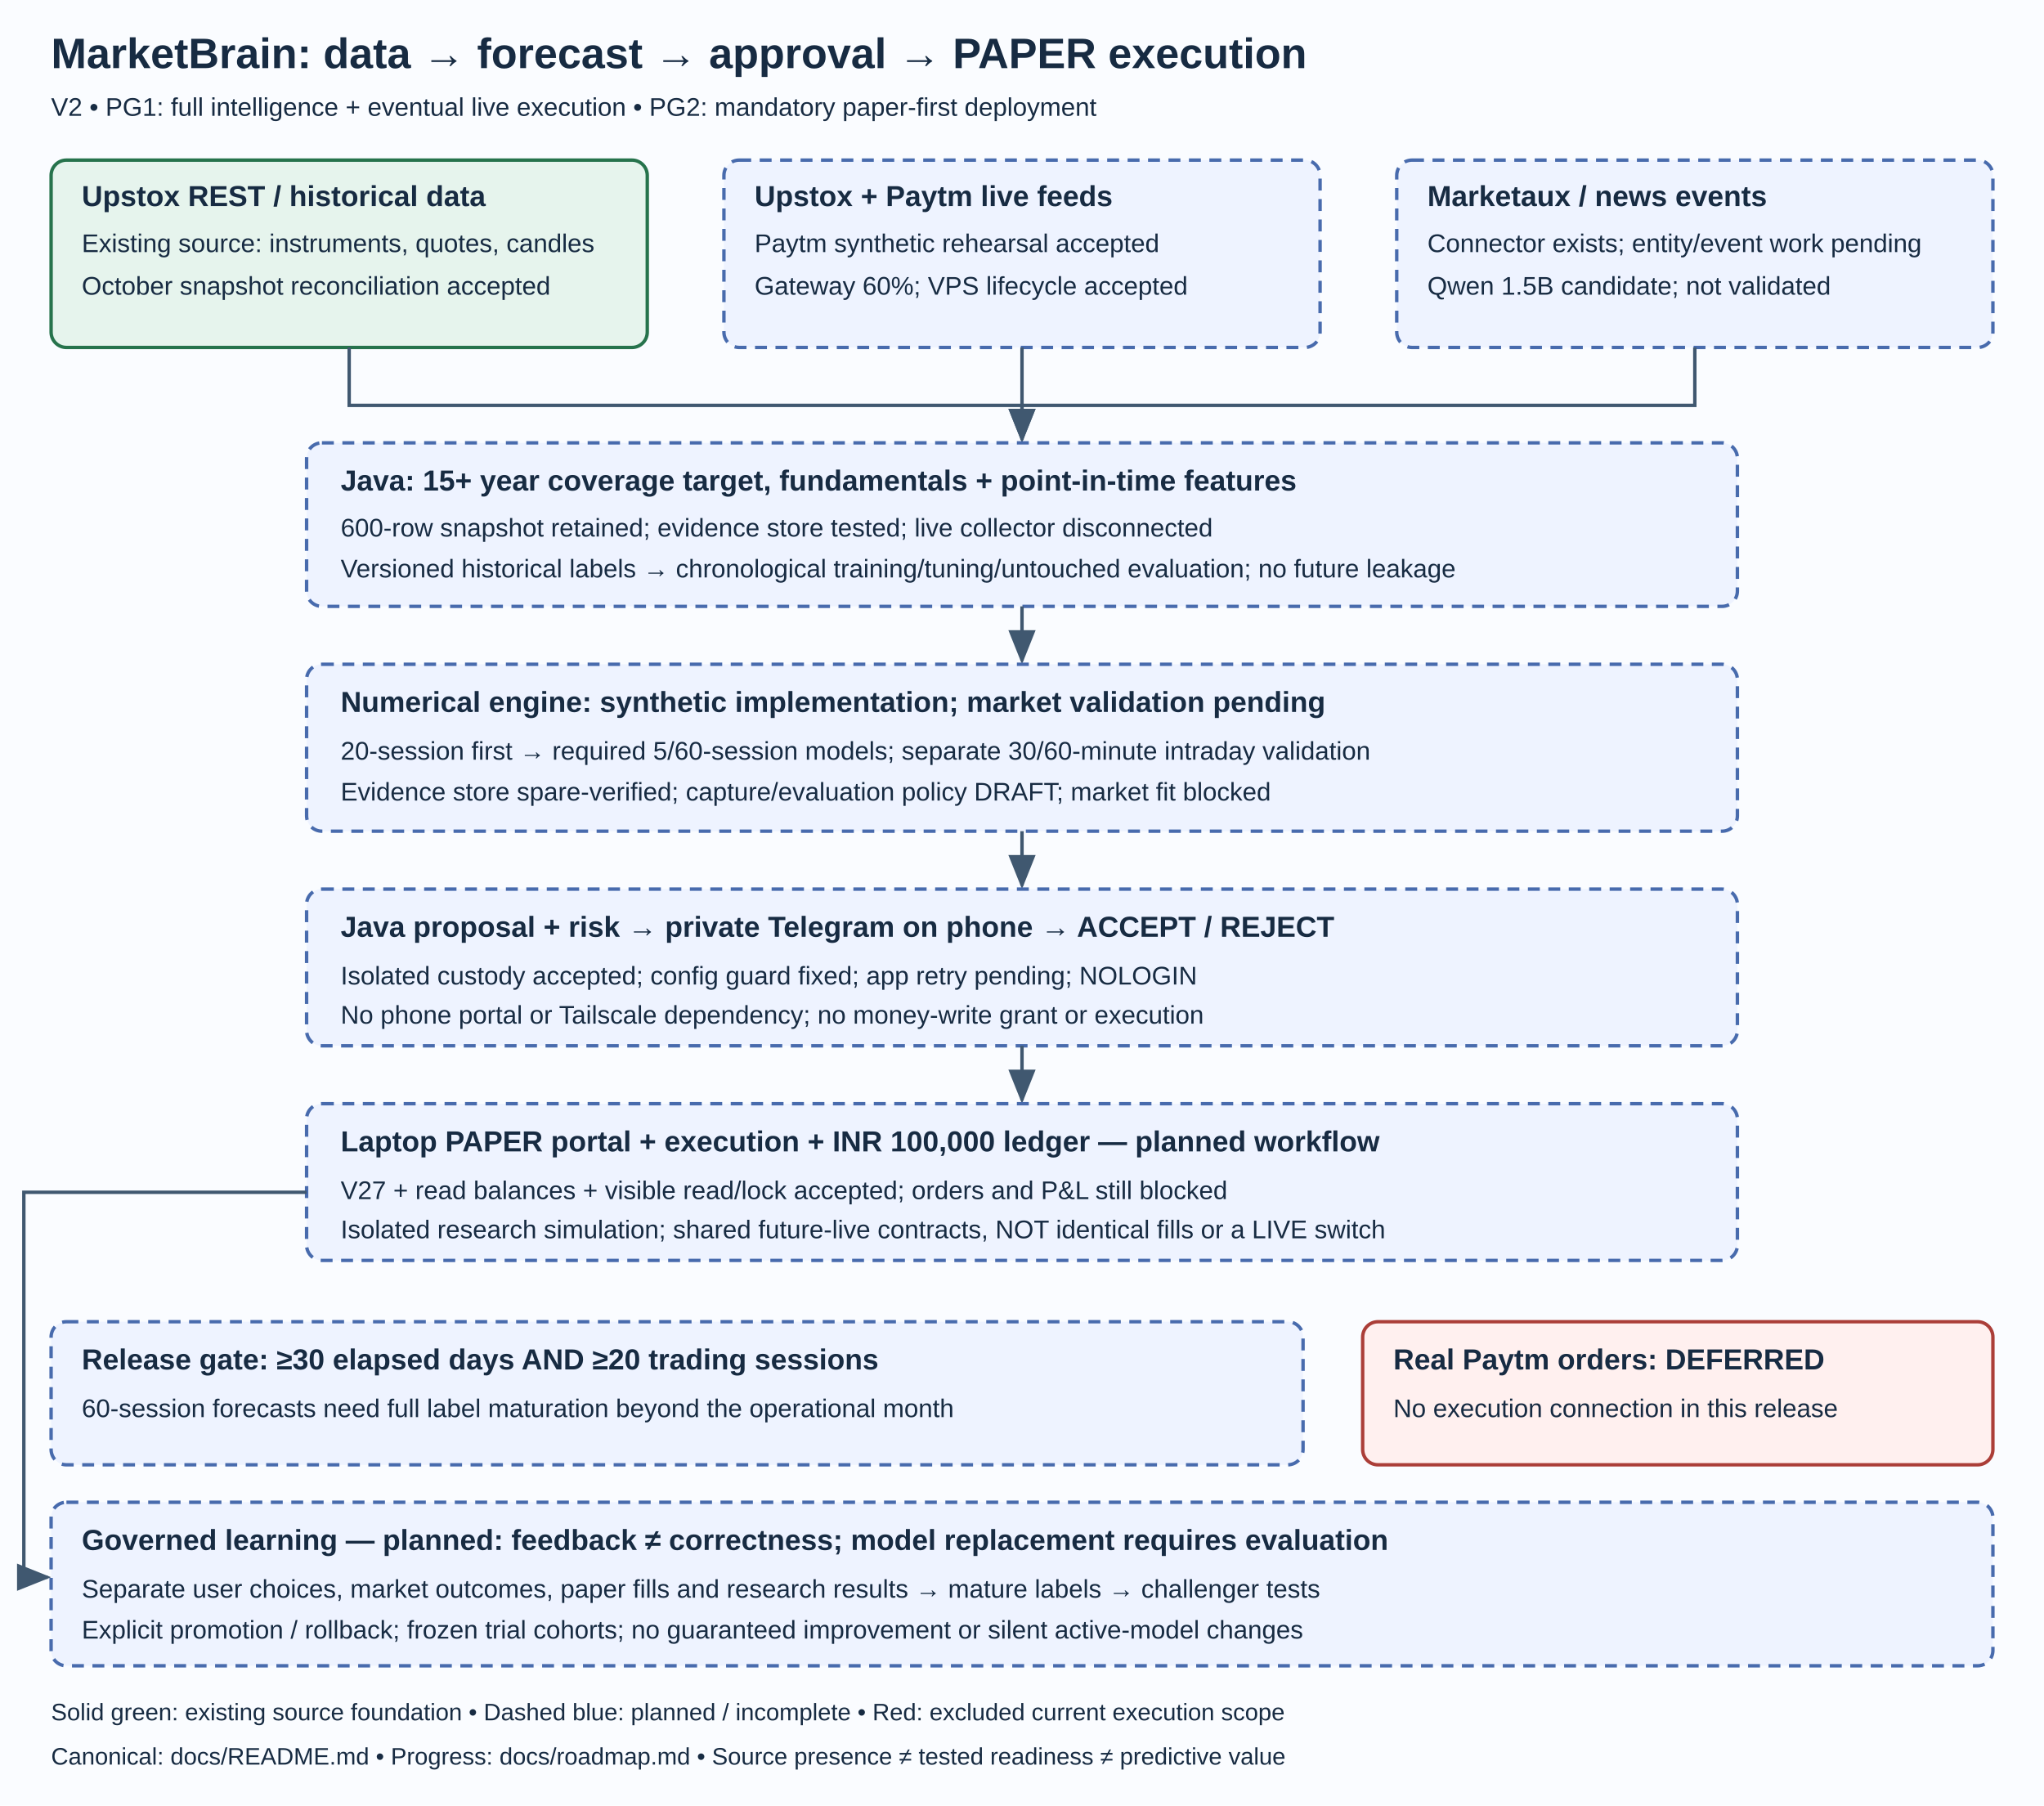
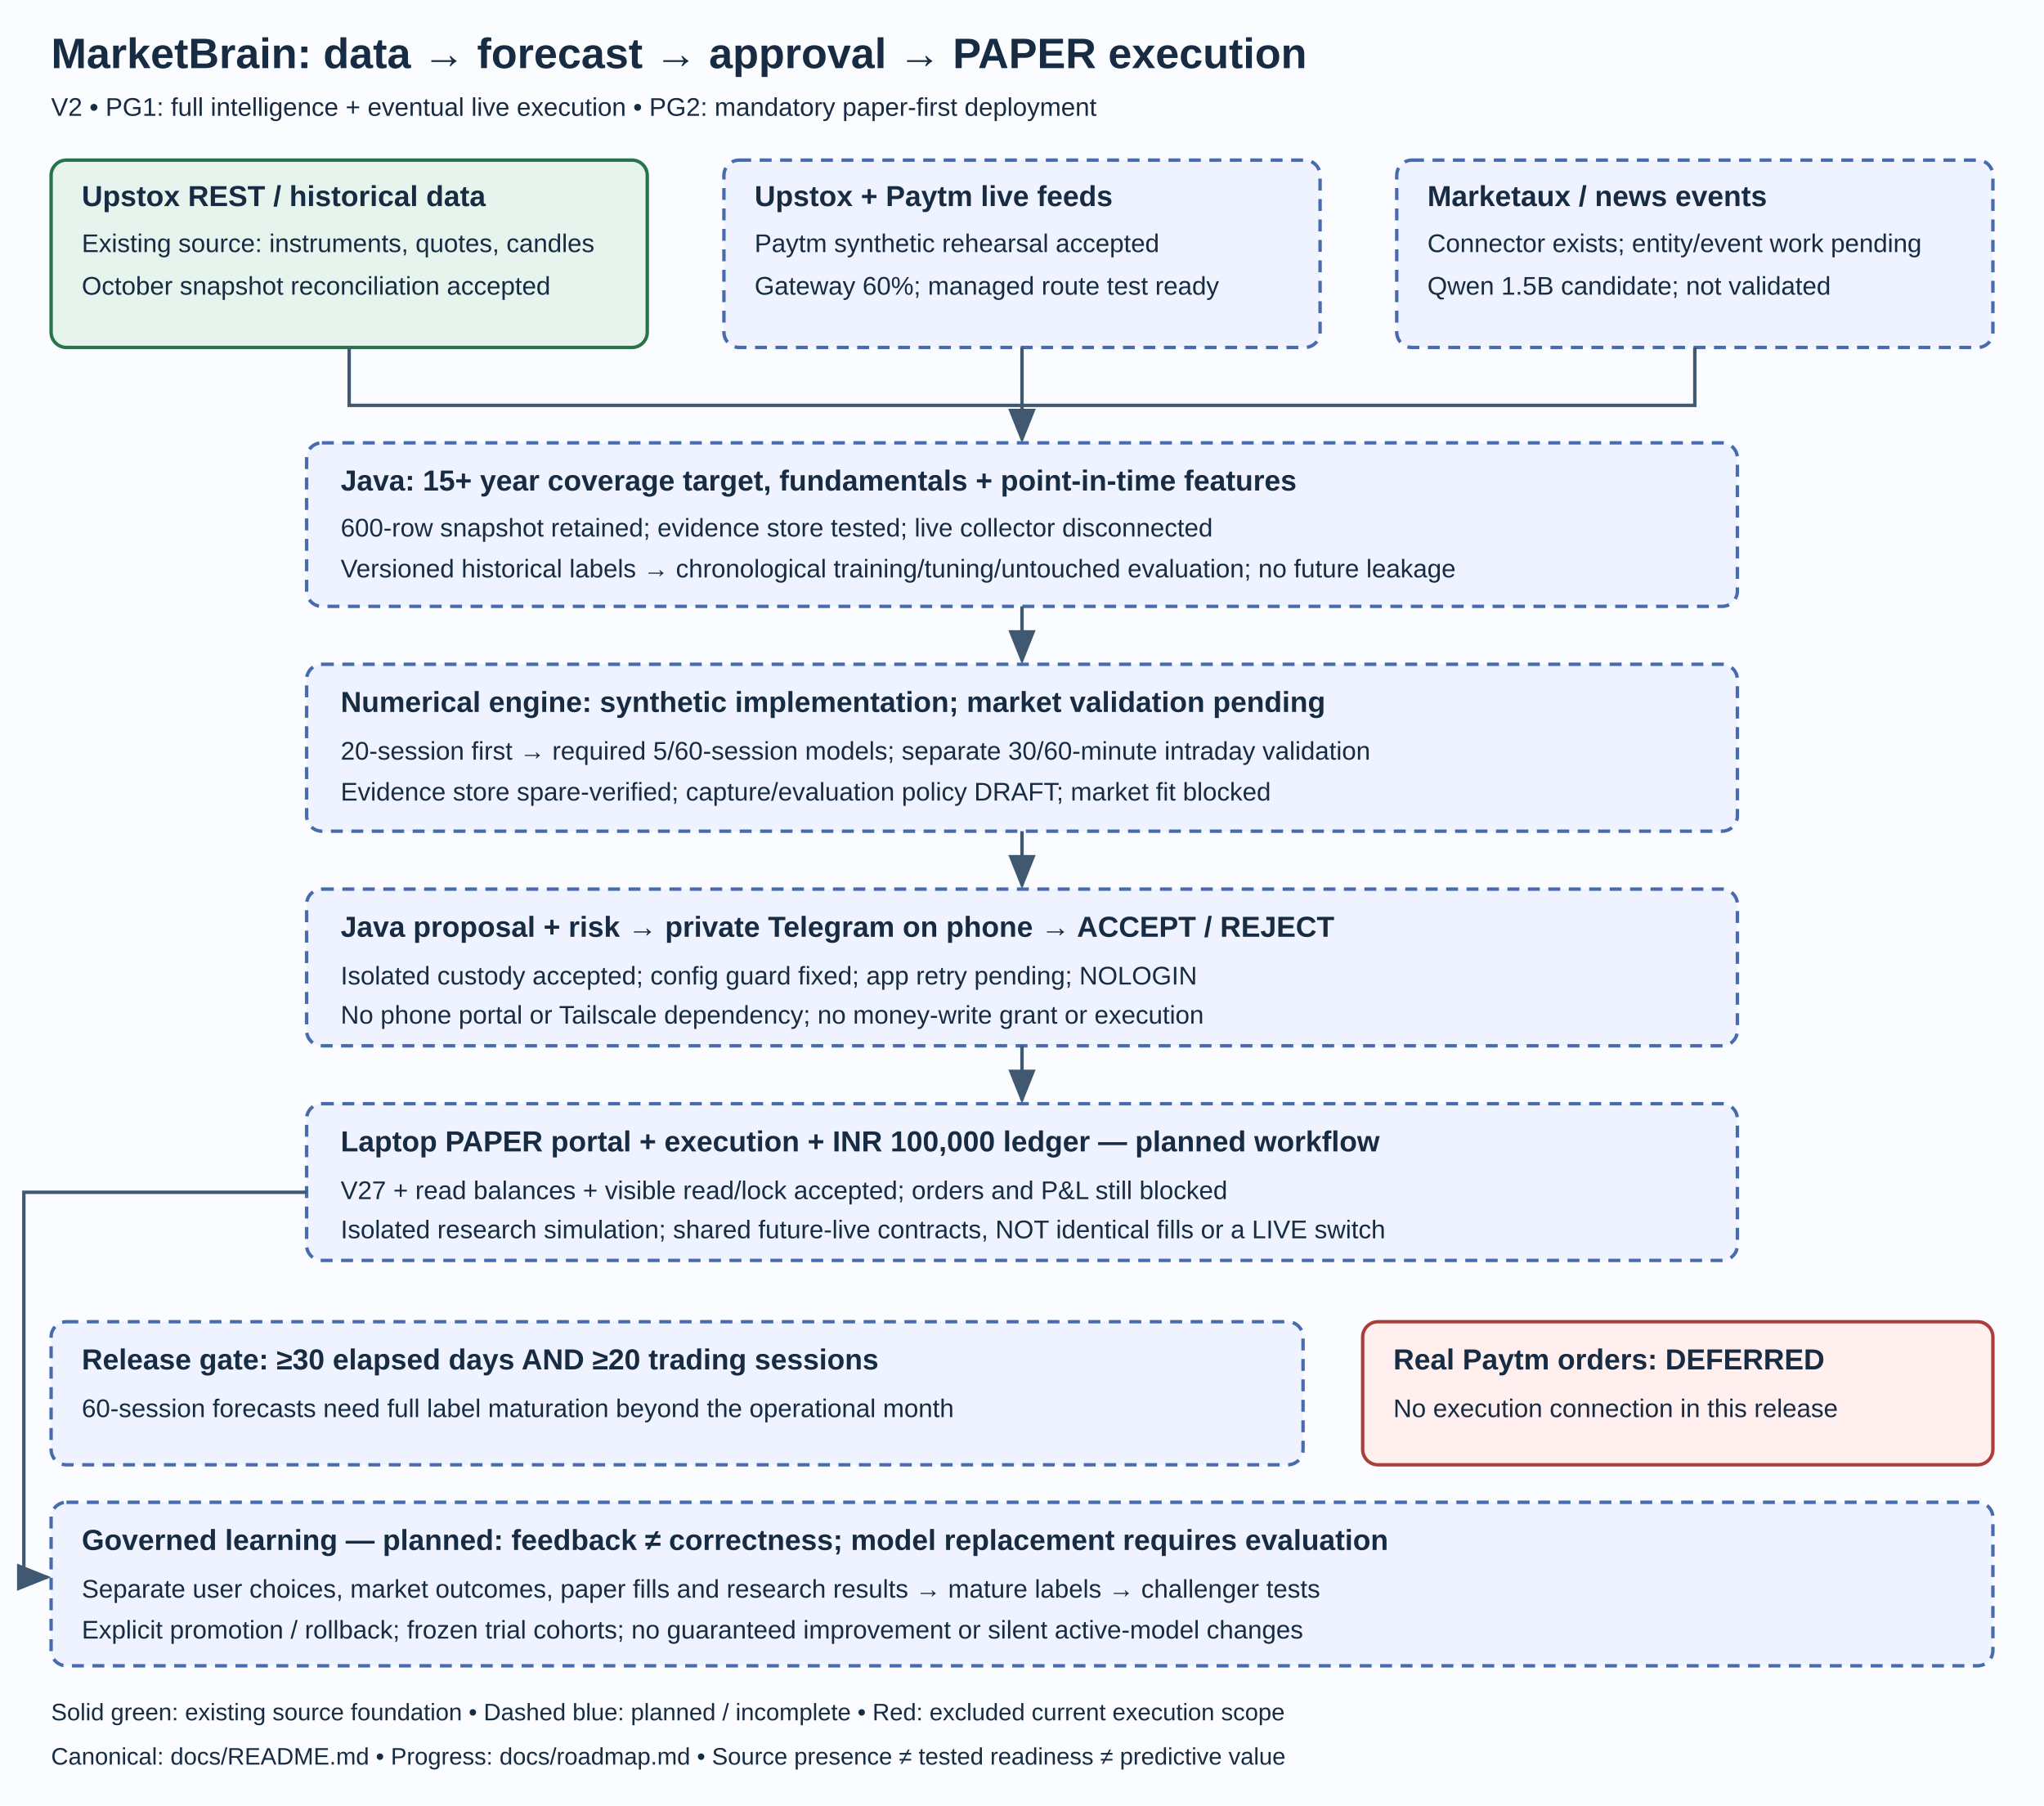
<svg xmlns="http://www.w3.org/2000/svg" width="1200" height="1060" viewBox="0 0 1200 1060" role="img" aria-labelledby="title desc">
  <defs>
    <marker id="arrow" markerWidth="10" markerHeight="8" refX="9" refY="4" orient="auto">
      <path d="M0,0 L10,4 L0,8 Z" fill="#405870" />
    </marker>
    <style>
      text { font-family: Arial, sans-serif; fill: #172b42; }
      .heading { font-size: 25px; font-weight: bold; }
      .label { font-size: 17px; font-weight: bold; }
      .body { font-size: 15px; }
      .small { font-size: 14px; }
      .existing { fill: #e6f4ed; stroke: #26734c; stroke-width: 2; }
      .planned { fill: #eef3ff; stroke: #486bad; stroke-width: 2; stroke-dasharray: 7 5; }
      .blocked { fill: #fff0ef; stroke: #ab3e38; stroke-width: 2; }
      .line { fill: none; stroke: #405870; stroke-width: 2; marker-end: url(#arrow); }
    </style>
  </defs>
  <rect width="1200" height="1060" fill="#fafcff" />
  <text x="30" y="40" class="heading">MarketBrain: data → forecast → approval → PAPER execution</text>
  <text x="30" y="68" class="body">V2 • PG1: full intelligence + eventual live execution • PG2: mandatory paper-first deployment</text>
  <rect x="30" y="94" width="350" height="110" rx="9" class="existing" />
  <text x="48" y="121" class="label">Upstox REST / historical data</text>
  <text x="48" y="148" class="body">Existing source: instruments, quotes, candles</text>
  <text x="48" y="173" class="body">October snapshot reconciliation accepted</text>
  <rect x="425" y="94" width="350" height="110" rx="9" class="planned" />
  <text x="443" y="121" class="label">Upstox + Paytm live feeds</text>
  <text x="443" y="148" class="body">Paytm synthetic rehearsal accepted</text>
-   <text x="443" y="173" class="body">Gateway 60%; VPS lifecycle accepted</text>
+   <text x="443" y="173" class="body">Gateway 60%; managed route test ready</text>
  <rect x="820" y="94" width="350" height="110" rx="9" class="planned" />
  <text x="838" y="121" class="label">Marketaux / news events</text>
  <text x="838" y="148" class="body">Connector exists; entity/event work pending</text>
  <text x="838" y="173" class="body">Qwen 1.5B candidate; not validated</text>
  <path d="M205 204 V238 H600 V258" class="line" />
  <path d="M600 204 V258" class="line" />
  <path d="M995 204 V238 H600" fill="none" stroke="#405870" stroke-width="2" />
  <rect x="180" y="260" width="840" height="96" rx="9" class="planned" />
  <text x="200" y="288" class="label">Java: 15+ year coverage target, fundamentals + point-in-time features</text>
  <text x="200" y="315" class="body">600-row snapshot retained; evidence store tested; live collector disconnected</text>
  <text x="200" y="339" class="body">Versioned historical labels → chronological training/tuning/untouched evaluation; no future leakage</text>
  <path d="M600 356 V388" class="line" />
  <rect x="180" y="390" width="840" height="98" rx="9" class="planned" />
  <text x="200" y="418" class="label">Numerical engine: synthetic implementation; market validation pending</text>
  <text x="200" y="446" class="body">20-session first → required 5/60-session models; separate 30/60-minute intraday validation</text>
  <text x="200" y="470" class="body">Evidence store spare-verified; capture/evaluation policy DRAFT; market fit blocked</text>
  <path d="M600 488 V520" class="line" />
  <rect x="180" y="522" width="840" height="92" rx="9" class="planned" />
  <text x="200" y="550" class="label">Java proposal + risk → private Telegram on phone → ACCEPT / REJECT</text>
  <text x="200" y="578" class="body">Isolated custody accepted; config guard fixed; app retry pending; NOLOGIN</text>
  <text x="200" y="601" class="body">No phone portal or Tailscale dependency; no money-write grant or execution</text>
  <path d="M600 614 V646" class="line" />
  <rect x="180" y="648" width="840" height="92" rx="9" class="planned" />
  <text x="200" y="676" class="label">Laptop PAPER portal + execution + INR 100,000 ledger — planned workflow</text>
  <text x="200" y="704" class="body">V27 + read balances + visible read/lock accepted; orders and P&amp;L still blocked</text>
  <text x="200" y="727" class="body">Isolated research simulation; shared future-live contracts, NOT identical fills or a LIVE switch</text>
  <rect x="30" y="776" width="735" height="84" rx="9" class="planned" />
  <text x="48" y="804" class="label">Release gate: ≥30 elapsed days AND ≥20 trading sessions</text>
  <text x="48" y="832" class="body">60-session forecasts need full label maturation beyond the operational month</text>
  <rect x="800" y="776" width="370" height="84" rx="9" class="blocked" />
  <text x="818" y="804" class="label">Real Paytm orders: DEFERRED</text>
  <text x="818" y="832" class="body">No execution connection in this release</text>
  <path d="M180 700 H14 V926 H28" class="line" />
  <rect x="30" y="882" width="1140" height="96" rx="9" class="planned" />
  <text x="48" y="910" class="label">Governed learning — planned: feedback ≠ correctness; model replacement requires evaluation</text>
  <text x="48" y="938" class="body">Separate user choices, market outcomes, paper fills and research results → mature labels → challenger tests</text>
  <text x="48" y="962" class="body">Explicit promotion / rollback; frozen trial cohorts; no guaranteed improvement or silent active-model changes</text>
  <text x="30" y="1010" class="small">Solid green: existing source foundation • Dashed blue: planned / incomplete • Red: excluded current execution scope</text>
  <text x="30" y="1036" class="small">Canonical: docs/README.md • Progress: docs/roadmap.md • Source presence ≠ tested readiness ≠ predictive value</text>
</svg>
